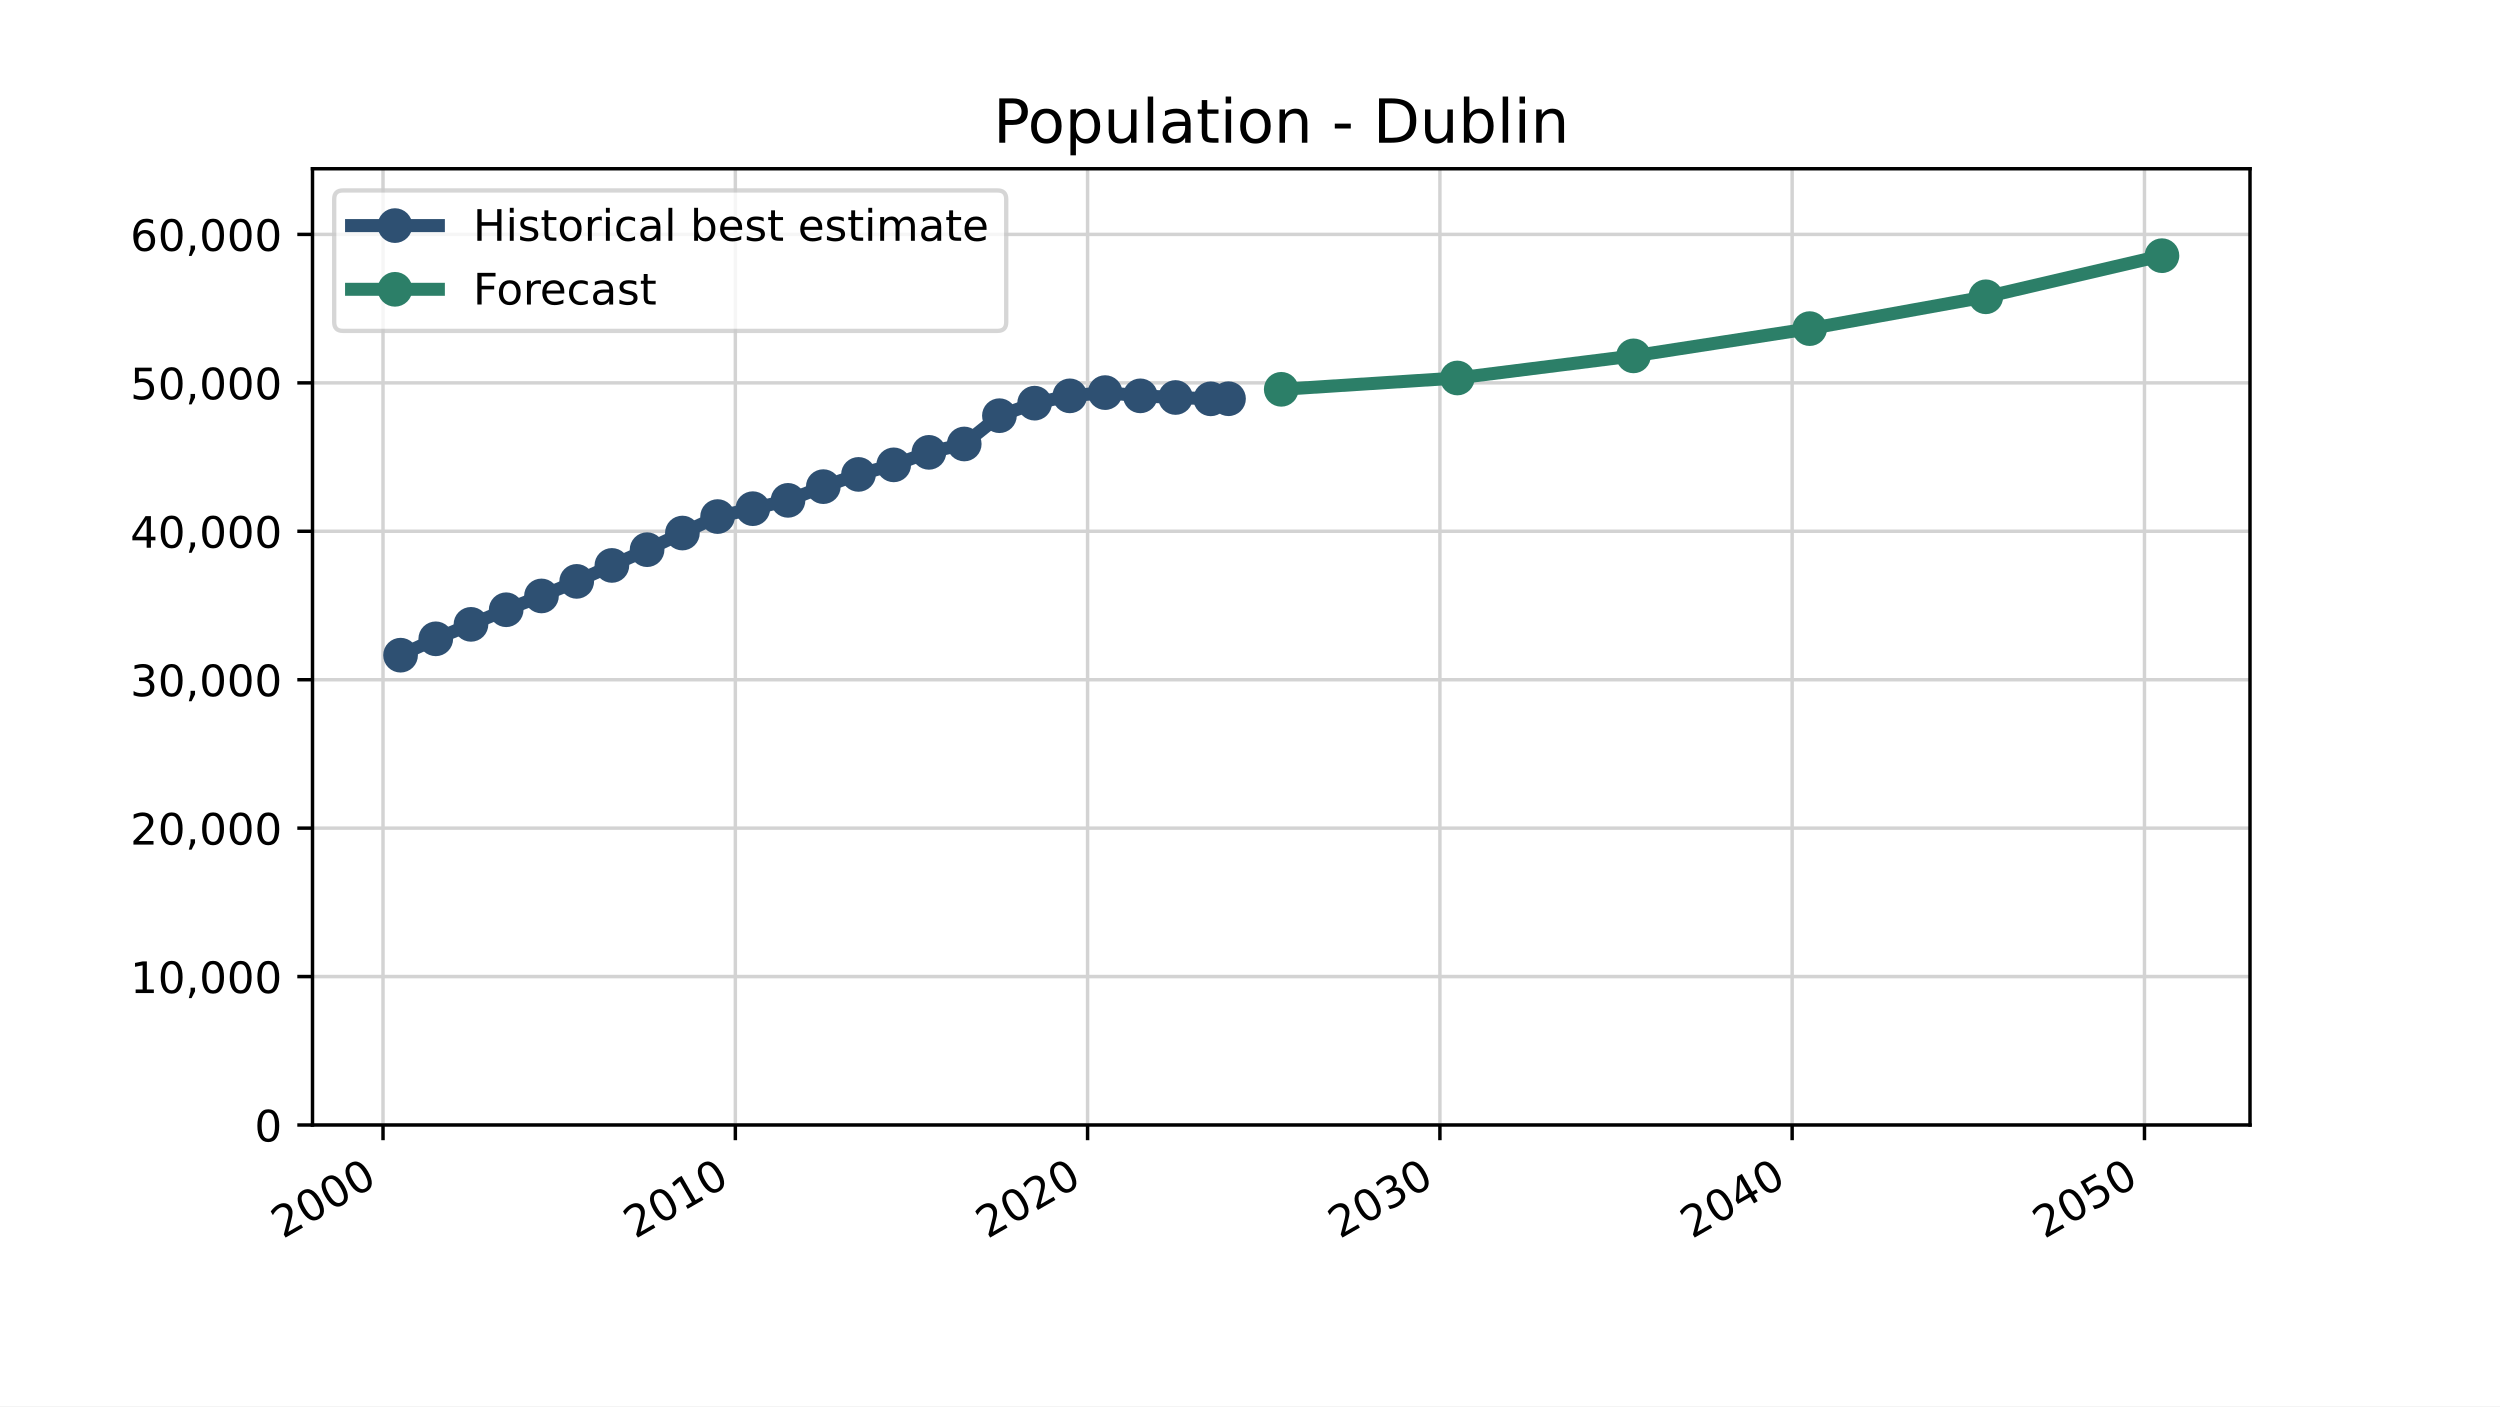
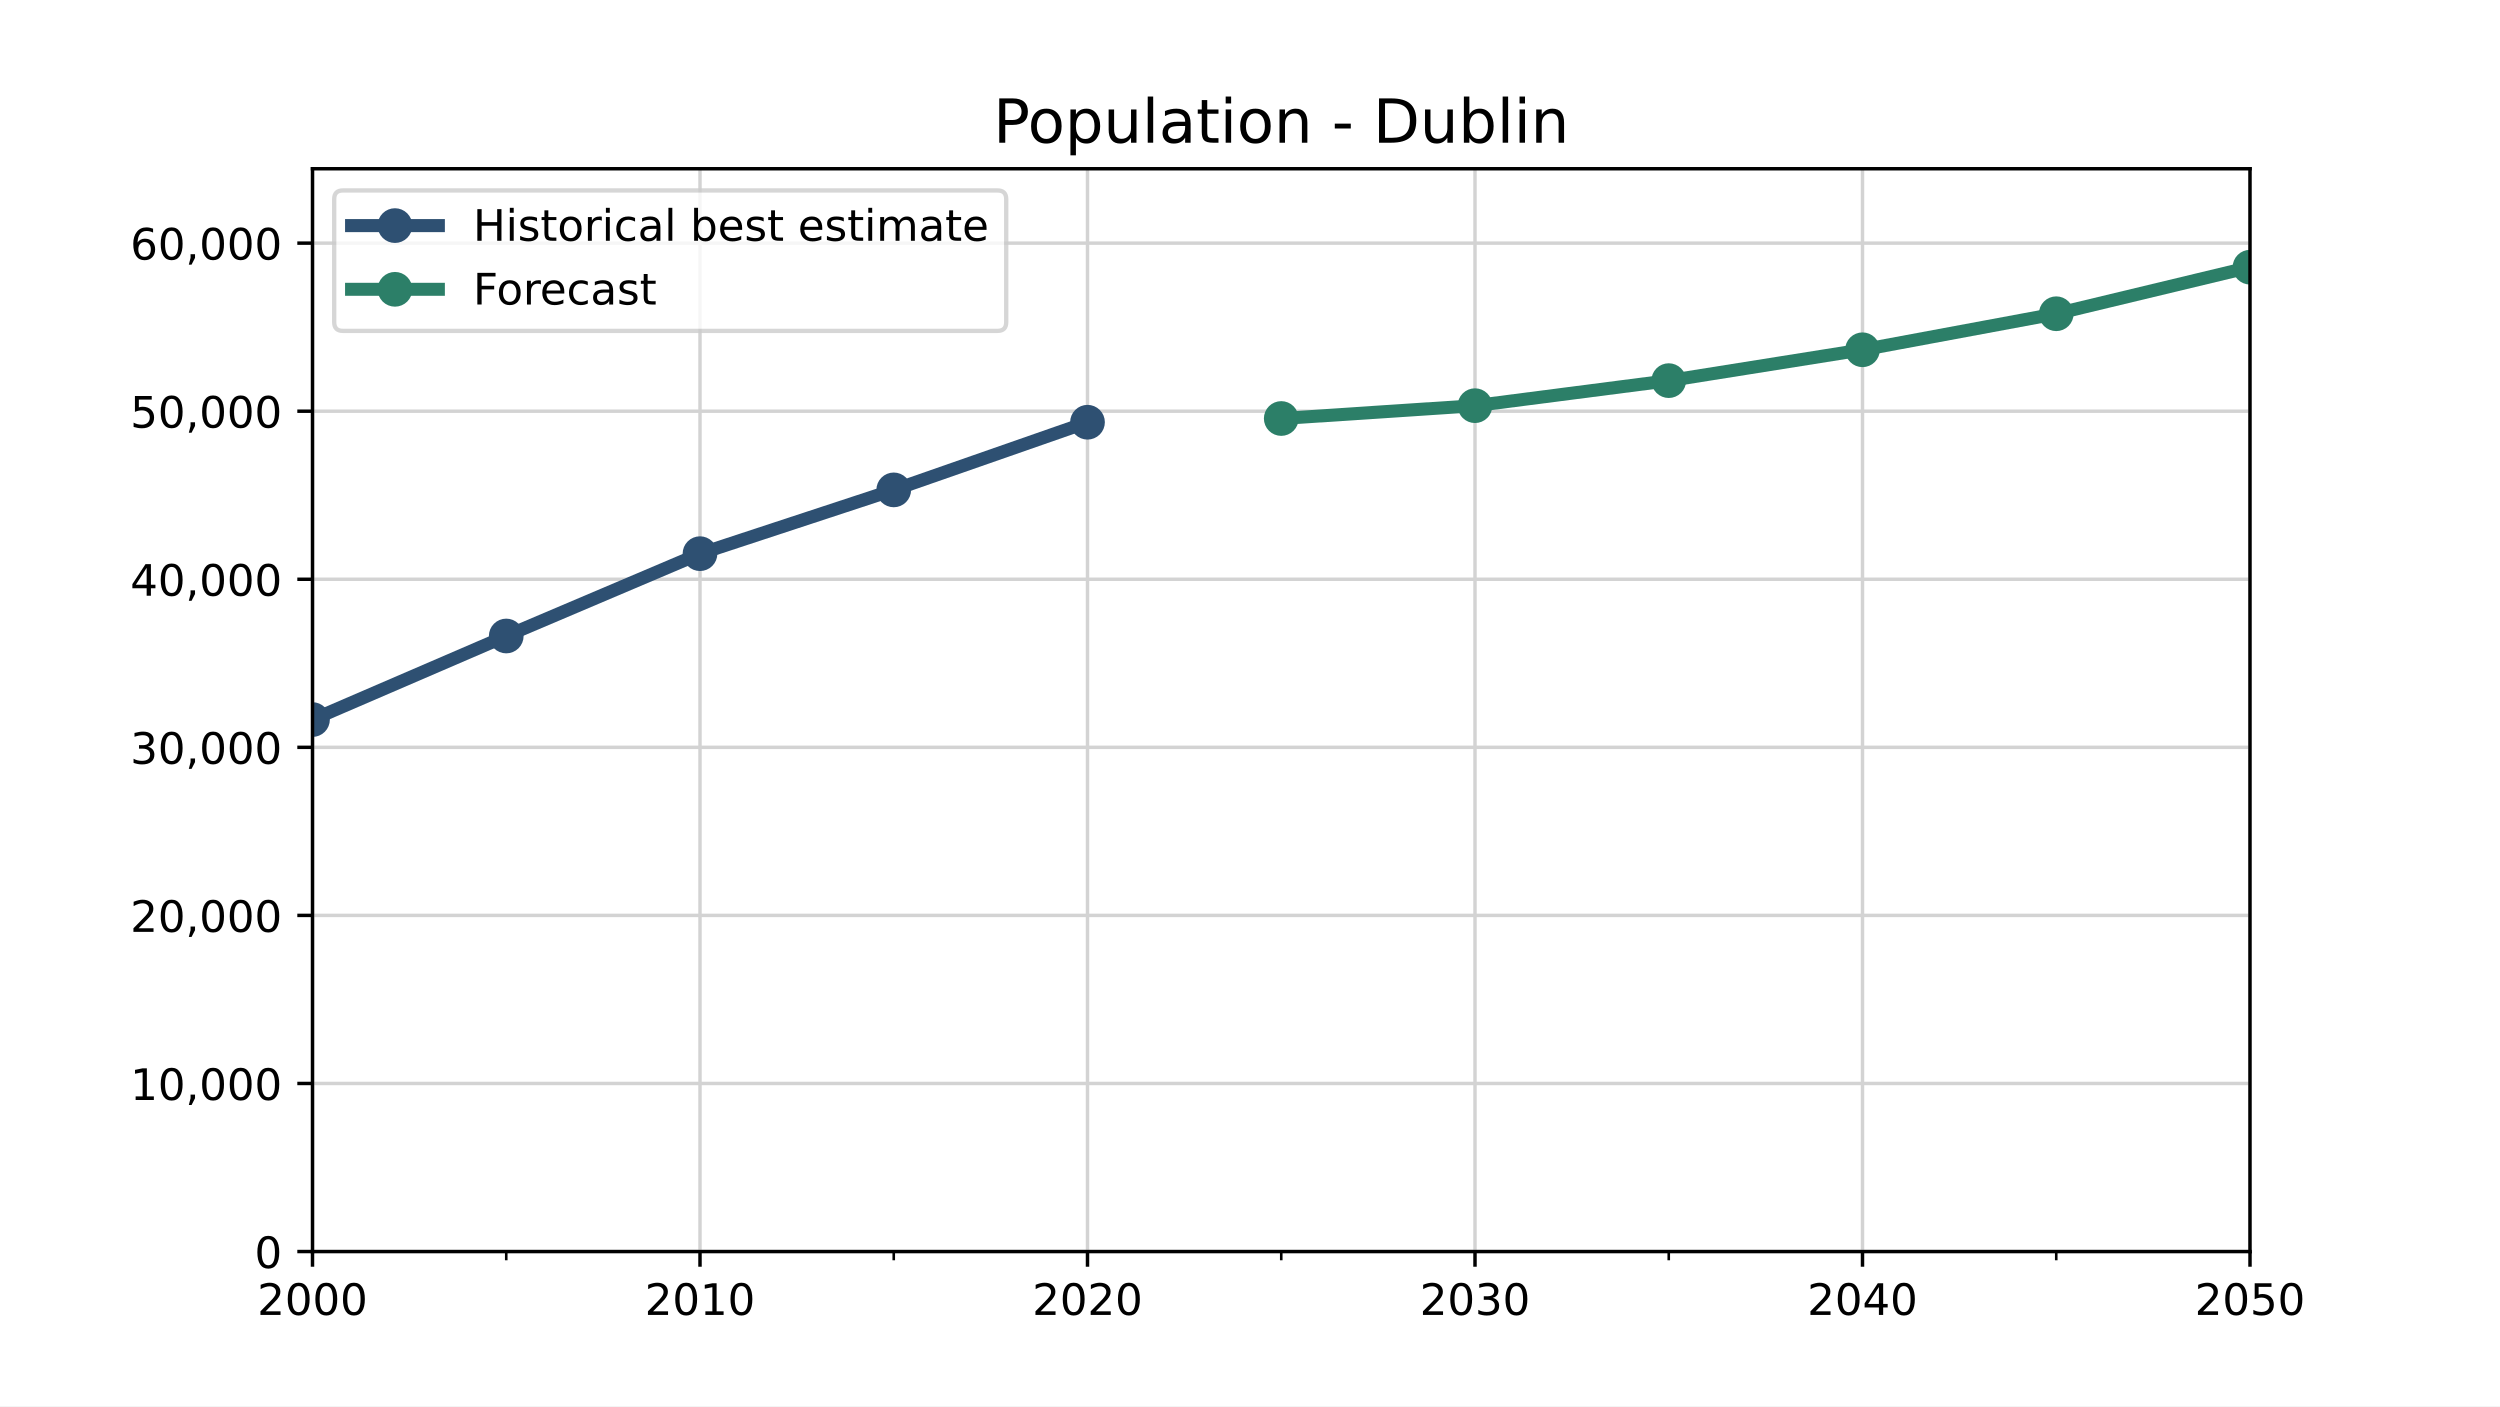
<svg xmlns="http://www.w3.org/2000/svg" xmlns:xlink="http://www.w3.org/1999/xlink" width="576pt" height="324pt" viewBox="0 0 576 324" version="1.1">
  <defs>
    <style type="text/css">*{stroke-linejoin: round; stroke-linecap: butt}</style>
  </defs>
  <g id="figure_1">
    <g id="patch_1">
      <path d="M 0 324  L 576 324  L 576 0  L 0 0  z " style="fill: #ffffff" />
    </g>
    <g id="axes_1">
      <g id="patch_2">
-         <path d="M 72 259.2  L 518.4 259.2  L 518.4 38.88  L 72 38.88  z " style="fill: #ffffff" />
+         <path d="M 72 288.36  L 518.4 288.36  L 518.4 38.88  L 72 38.88  z " style="fill: #ffffff" />
      </g>
      <g id="matplotlib.axis_1">
        <g id="xtick_1">
          <g id="line2d_1">
-             <path d="M 88.247 259.2  L 88.247 38.88  " clip-path="url(#p25bf46bda6)" style="fill: none; stroke: #d3d3d3; stroke-width: 0.8; stroke-linecap: square" />
+             <path d="M 72 288.36  L 72 38.88  " clip-path="url(#pf1522be9b4)" style="fill: none; stroke: #d3d3d3; stroke-width: 0.8; stroke-linecap: square" />
          </g>
          <g id="line2d_2">
            <defs>
-               <path id="m5a91d14d46" d="M 0 0  L 0 3.5  " style="stroke: #000000; stroke-width: 0.8" />
+               <path id="me14f0608e2" d="M 0 0  L 0 3.5  " style="stroke: #000000; stroke-width: 0.8" />
            </defs>
            <g>
-               <use xlink:href="#m5a91d14d46" x="88.247" y="259.2" style="stroke: #000000; stroke-width: 0.8" />
+               <use xlink:href="#me14f0608e2" x="72" y="288.36" style="stroke: #000000; stroke-width: 0.8" />
            </g>
          </g>
          <g id="text_1">
-             <g transform="translate(65.16631 285.5054) rotate(-30) scale(0.1 -0.1)">
+             <g transform="translate(59.275 302.9584) scale(0.1 -0.1)">
              <defs>
                <path id="DejaVuSans-32" d="M 1228 531  L 3431 531  L 3431 0  L 469 0  L 469 531  Q 828 903 1448 1529  Q 2069 2156 2228 2338  Q 2531 2678 2651 2914  Q 2772 3150 2772 3378  Q 2772 3750 2511 3984  Q 2250 4219 1831 4219  Q 1534 4219 1204 4116  Q 875 4013 500 3803  L 500 4441  Q 881 4594 1212 4672  Q 1544 4750 1819 4750  Q 2544 4750 2975 4387  Q 3406 4025 3406 3419  Q 3406 3131 3298 2873  Q 3191 2616 2906 2266  Q 2828 2175 2409 1742  Q 1991 1309 1228 531  z " transform="scale(0.015625)" />
                <path id="DejaVuSans-30" d="M 2034 4250  Q 1547 4250 1301 3770  Q 1056 3291 1056 2328  Q 1056 1369 1301 889  Q 1547 409 2034 409  Q 2525 409 2770 889  Q 3016 1369 3016 2328  Q 3016 3291 2770 3770  Q 2525 4250 2034 4250  z M 2034 4750  Q 2819 4750 3233 4129  Q 3647 3509 3647 2328  Q 3647 1150 3233 529  Q 2819 -91 2034 -91  Q 1250 -91 836 529  Q 422 1150 422 2328  Q 422 3509 836 4129  Q 1250 4750 2034 4750  z " transform="scale(0.015625)" />
              </defs>
              <use xlink:href="#DejaVuSans-32" />
              <use xlink:href="#DejaVuSans-30" x="63.623" />
              <use xlink:href="#DejaVuSans-30" x="127.246" />
              <use xlink:href="#DejaVuSans-30" x="190.869" />
            </g>
          </g>
        </g>
        <g id="xtick_2">
          <g id="line2d_3">
-             <path d="M 169.423 259.2  L 169.423 38.88  " clip-path="url(#p25bf46bda6)" style="fill: none; stroke: #d3d3d3; stroke-width: 0.8; stroke-linecap: square" />
+             <path d="M 161.28 288.36  L 161.28 38.88  " clip-path="url(#pf1522be9b4)" style="fill: none; stroke: #d3d3d3; stroke-width: 0.8; stroke-linecap: square" />
          </g>
          <g id="line2d_4">
            <g>
-               <use xlink:href="#m5a91d14d46" x="169.423" y="259.2" style="stroke: #000000; stroke-width: 0.8" />
+               <use xlink:href="#me14f0608e2" x="161.28" y="288.36" style="stroke: #000000; stroke-width: 0.8" />
            </g>
          </g>
          <g id="text_2">
-             <g transform="translate(146.3433 285.5054) rotate(-30) scale(0.1 -0.1)">
+             <g transform="translate(148.555 302.9584) scale(0.1 -0.1)">
              <defs>
                <path id="DejaVuSans-31" d="M 794 531  L 1825 531  L 1825 4091  L 703 3866  L 703 4441  L 1819 4666  L 2450 4666  L 2450 531  L 3481 531  L 3481 0  L 794 0  L 794 531  z " transform="scale(0.015625)" />
              </defs>
              <use xlink:href="#DejaVuSans-32" />
              <use xlink:href="#DejaVuSans-30" x="63.623" />
              <use xlink:href="#DejaVuSans-31" x="127.246" />
              <use xlink:href="#DejaVuSans-30" x="190.869" />
            </g>
          </g>
        </g>
        <g id="xtick_3">
          <g id="line2d_5">
-             <path d="M 250.578 259.2  L 250.578 38.88  " clip-path="url(#p25bf46bda6)" style="fill: none; stroke: #d3d3d3; stroke-width: 0.8; stroke-linecap: square" />
+             <path d="M 250.56 288.36  L 250.56 38.88  " clip-path="url(#pf1522be9b4)" style="fill: none; stroke: #d3d3d3; stroke-width: 0.8; stroke-linecap: square" />
          </g>
          <g id="line2d_6">
            <g>
-               <use xlink:href="#m5a91d14d46" x="250.578" y="259.2" style="stroke: #000000; stroke-width: 0.8" />
+               <use xlink:href="#me14f0608e2" x="250.56" y="288.36" style="stroke: #000000; stroke-width: 0.8" />
            </g>
          </g>
          <g id="text_3">
-             <g transform="translate(227.498 285.5054) rotate(-30) scale(0.1 -0.1)">
+             <g transform="translate(237.835 302.9584) scale(0.1 -0.1)">
              <use xlink:href="#DejaVuSans-32" />
              <use xlink:href="#DejaVuSans-30" x="63.623" />
              <use xlink:href="#DejaVuSans-32" x="127.246" />
              <use xlink:href="#DejaVuSans-30" x="190.869" />
            </g>
          </g>
        </g>
        <g id="xtick_4">
          <g id="line2d_7">
-             <path d="M 331.755 259.2  L 331.755 38.88  " clip-path="url(#p25bf46bda6)" style="fill: none; stroke: #d3d3d3; stroke-width: 0.8; stroke-linecap: square" />
+             <path d="M 339.84 288.36  L 339.84 38.88  " clip-path="url(#pf1522be9b4)" style="fill: none; stroke: #d3d3d3; stroke-width: 0.8; stroke-linecap: square" />
          </g>
          <g id="line2d_8">
            <g>
-               <use xlink:href="#m5a91d14d46" x="331.755" y="259.2" style="stroke: #000000; stroke-width: 0.8" />
+               <use xlink:href="#me14f0608e2" x="339.84" y="288.36" style="stroke: #000000; stroke-width: 0.8" />
            </g>
          </g>
          <g id="text_4">
-             <g transform="translate(308.675 285.5054) rotate(-30) scale(0.1 -0.1)">
+             <g transform="translate(327.115 302.9584) scale(0.1 -0.1)">
              <defs>
                <path id="DejaVuSans-33" d="M 2597 2516  Q 3050 2419 3304 2112  Q 3559 1806 3559 1356  Q 3559 666 3084 287  Q 2609 -91 1734 -91  Q 1441 -91 1130 -33  Q 819 25 488 141  L 488 750  Q 750 597 1062 519  Q 1375 441 1716 441  Q 2309 441 2620 675  Q 2931 909 2931 1356  Q 2931 1769 2642 2001  Q 2353 2234 1838 2234  L 1294 2234  L 1294 2753  L 1863 2753  Q 2328 2753 2575 2939  Q 2822 3125 2822 3475  Q 2822 3834 2567 4026  Q 2313 4219 1838 4219  Q 1578 4219 1281 4162  Q 984 4106 628 3988  L 628 4550  Q 988 4650 1302 4700  Q 1616 4750 1894 4750  Q 2613 4750 3031 4423  Q 3450 4097 3450 3541  Q 3450 3153 3228 2886  Q 3006 2619 2597 2516  z " transform="scale(0.015625)" />
              </defs>
              <use xlink:href="#DejaVuSans-32" />
              <use xlink:href="#DejaVuSans-30" x="63.623" />
              <use xlink:href="#DejaVuSans-33" x="127.246" />
              <use xlink:href="#DejaVuSans-30" x="190.869" />
            </g>
          </g>
        </g>
        <g id="xtick_5">
          <g id="line2d_9">
-             <path d="M 412.91 259.2  L 412.91 38.88  " clip-path="url(#p25bf46bda6)" style="fill: none; stroke: #d3d3d3; stroke-width: 0.8; stroke-linecap: square" />
+             <path d="M 429.12 288.36  L 429.12 38.88  " clip-path="url(#pf1522be9b4)" style="fill: none; stroke: #d3d3d3; stroke-width: 0.8; stroke-linecap: square" />
          </g>
          <g id="line2d_10">
            <g>
-               <use xlink:href="#m5a91d14d46" x="412.91" y="259.2" style="stroke: #000000; stroke-width: 0.8" />
+               <use xlink:href="#me14f0608e2" x="429.12" y="288.36" style="stroke: #000000; stroke-width: 0.8" />
            </g>
          </g>
          <g id="text_5">
-             <g transform="translate(389.8297 285.5054) rotate(-30) scale(0.1 -0.1)">
+             <g transform="translate(416.395 302.9584) scale(0.1 -0.1)">
              <defs>
                <path id="DejaVuSans-34" d="M 2419 4116  L 825 1625  L 2419 1625  L 2419 4116  z M 2253 4666  L 3047 4666  L 3047 1625  L 3713 1625  L 3713 1100  L 3047 1100  L 3047 0  L 2419 0  L 2419 1100  L 313 1100  L 313 1709  L 2253 4666  z " transform="scale(0.015625)" />
              </defs>
              <use xlink:href="#DejaVuSans-32" />
              <use xlink:href="#DejaVuSans-30" x="63.623" />
              <use xlink:href="#DejaVuSans-34" x="127.246" />
              <use xlink:href="#DejaVuSans-30" x="190.869" />
            </g>
          </g>
        </g>
        <g id="xtick_6">
          <g id="line2d_11">
-             <path d="M 494.087 259.2  L 494.087 38.88  " clip-path="url(#p25bf46bda6)" style="fill: none; stroke: #d3d3d3; stroke-width: 0.8; stroke-linecap: square" />
+             <path d="M 518.4 288.36  L 518.4 38.88  " clip-path="url(#pf1522be9b4)" style="fill: none; stroke: #d3d3d3; stroke-width: 0.8; stroke-linecap: square" />
          </g>
          <g id="line2d_12">
            <g>
-               <use xlink:href="#m5a91d14d46" x="494.087" y="259.2" style="stroke: #000000; stroke-width: 0.8" />
+               <use xlink:href="#me14f0608e2" x="518.4" y="288.36" style="stroke: #000000; stroke-width: 0.8" />
            </g>
          </g>
          <g id="text_6">
-             <g transform="translate(471.0067 285.5054) rotate(-30) scale(0.1 -0.1)">
+             <g transform="translate(505.675 302.9584) scale(0.1 -0.1)">
              <defs>
                <path id="DejaVuSans-35" d="M 691 4666  L 3169 4666  L 3169 4134  L 1269 4134  L 1269 2991  Q 1406 3038 1543 3061  Q 1681 3084 1819 3084  Q 2600 3084 3056 2656  Q 3513 2228 3513 1497  Q 3513 744 3044 326  Q 2575 -91 1722 -91  Q 1428 -91 1123 -41  Q 819 9 494 109  L 494 744  Q 775 591 1075 516  Q 1375 441 1709 441  Q 2250 441 2565 725  Q 2881 1009 2881 1497  Q 2881 1984 2565 2268  Q 2250 2553 1709 2553  Q 1456 2553 1204 2497  Q 953 2441 691 2322  L 691 4666  z " transform="scale(0.015625)" />
              </defs>
              <use xlink:href="#DejaVuSans-32" />
              <use xlink:href="#DejaVuSans-30" x="63.623" />
              <use xlink:href="#DejaVuSans-35" x="127.246" />
              <use xlink:href="#DejaVuSans-30" x="190.869" />
+             </g>
+           </g>
+         </g>
+         <g id="xtick_7">
+           <g id="line2d_13">
+             <defs>
+               <path id="m0f4f27600e" d="M 0 0  L 0 2  " style="stroke: #000000; stroke-width: 0.6" />
+             </defs>
+             <g>
+               <use xlink:href="#m0f4f27600e" x="116.64" y="288.36" style="stroke: #000000; stroke-width: 0.6" />
+             </g>
+           </g>
+         </g>
+         <g id="xtick_8">
+           <g id="line2d_14">
+             <g>
+               <use xlink:href="#m0f4f27600e" x="205.92" y="288.36" style="stroke: #000000; stroke-width: 0.6" />
+             </g>
+           </g>
+         </g>
+         <g id="xtick_9">
+           <g id="line2d_15">
+             <g>
+               <use xlink:href="#m0f4f27600e" x="295.2" y="288.36" style="stroke: #000000; stroke-width: 0.6" />
+             </g>
+           </g>
+         </g>
+         <g id="xtick_10">
+           <g id="line2d_16">
+             <g>
+               <use xlink:href="#m0f4f27600e" x="384.48" y="288.36" style="stroke: #000000; stroke-width: 0.6" />
+             </g>
+           </g>
+         </g>
+         <g id="xtick_11">
+           <g id="line2d_17">
+             <g>
+               <use xlink:href="#m0f4f27600e" x="473.76" y="288.36" style="stroke: #000000; stroke-width: 0.6" />
            </g>
          </g>
        </g>
      </g>
      <g id="matplotlib.axis_2">
        <g id="ytick_1">
-           <g id="line2d_13">
-             <path d="M 72 259.2  L 518.4 259.2  " clip-path="url(#p25bf46bda6)" style="fill: none; stroke: #d3d3d3; stroke-width: 0.8; stroke-linecap: square" />
-           </g>
-           <g id="line2d_14">
+           <g id="line2d_18">
+             <path d="M 72 288.36  L 518.4 288.36  " clip-path="url(#pf1522be9b4)" style="fill: none; stroke: #d3d3d3; stroke-width: 0.8; stroke-linecap: square" />
+           </g>
+           <g id="line2d_19">
            <defs>
-               <path id="m09540ecc4c" d="M 0 0  L -3.5 0  " style="stroke: #000000; stroke-width: 0.8" />
+               <path id="mf0dacd2953" d="M 0 0  L -3.5 0  " style="stroke: #000000; stroke-width: 0.8" />
            </defs>
            <g>
-               <use xlink:href="#m09540ecc4c" x="72" y="259.2" style="stroke: #000000; stroke-width: 0.8" />
+               <use xlink:href="#mf0dacd2953" x="72" y="288.36" style="stroke: #000000; stroke-width: 0.8" />
            </g>
          </g>
          <g id="text_7">
-             <g transform="translate(58.6375 262.9992) scale(0.1 -0.1)">
+             <g transform="translate(58.6375 292.1592) scale(0.1 -0.1)">
              <use xlink:href="#DejaVuSans-30" />
            </g>
          </g>
        </g>
        <g id="ytick_2">
-           <g id="line2d_15">
-             <path d="M 72 225.001  L 518.4 225.001  " clip-path="url(#p25bf46bda6)" style="fill: none; stroke: #d3d3d3; stroke-width: 0.8; stroke-linecap: square" />
-           </g>
-           <g id="line2d_16">
-             <g>
-               <use xlink:href="#m09540ecc4c" x="72" y="225.001" style="stroke: #000000; stroke-width: 0.8" />
+           <g id="line2d_20">
+             <path d="M 72 249.635  L 518.4 249.635  " clip-path="url(#pf1522be9b4)" style="fill: none; stroke: #d3d3d3; stroke-width: 0.8; stroke-linecap: square" />
+           </g>
+           <g id="line2d_21">
+             <g>
+               <use xlink:href="#mf0dacd2953" x="72" y="249.635" style="stroke: #000000; stroke-width: 0.8" />
            </g>
          </g>
          <g id="text_8">
-             <g transform="translate(30.00937 228.8006) scale(0.1 -0.1)">
+             <g transform="translate(30.00937 253.4343) scale(0.1 -0.1)">
              <defs>
                <path id="DejaVuSans-2c" d="M 750 794  L 1409 794  L 1409 256  L 897 -744  L 494 -744  L 750 256  L 750 794  z " transform="scale(0.015625)" />
              </defs>
              <use xlink:href="#DejaVuSans-31" />
              <use xlink:href="#DejaVuSans-30" x="63.623" />
              <use xlink:href="#DejaVuSans-2c" x="127.246" />
              <use xlink:href="#DejaVuSans-30" x="159.033" />
              <use xlink:href="#DejaVuSans-30" x="222.656" />
              <use xlink:href="#DejaVuSans-30" x="286.279" />
            </g>
          </g>
        </g>
        <g id="ytick_3">
-           <g id="line2d_17">
-             <path d="M 72 190.803  L 518.4 190.803  " clip-path="url(#p25bf46bda6)" style="fill: none; stroke: #d3d3d3; stroke-width: 0.8; stroke-linecap: square" />
-           </g>
-           <g id="line2d_18">
-             <g>
-               <use xlink:href="#m09540ecc4c" x="72" y="190.803" style="stroke: #000000; stroke-width: 0.8" />
+           <g id="line2d_22">
+             <path d="M 72 210.91  L 518.4 210.91  " clip-path="url(#pf1522be9b4)" style="fill: none; stroke: #d3d3d3; stroke-width: 0.8; stroke-linecap: square" />
+           </g>
+           <g id="line2d_23">
+             <g>
+               <use xlink:href="#mf0dacd2953" x="72" y="210.91" style="stroke: #000000; stroke-width: 0.8" />
            </g>
          </g>
          <g id="text_9">
-             <g transform="translate(30.00937 194.602) scale(0.1 -0.1)">
+             <g transform="translate(30.00937 214.7095) scale(0.1 -0.1)">
              <use xlink:href="#DejaVuSans-32" />
              <use xlink:href="#DejaVuSans-30" x="63.623" />
              <use xlink:href="#DejaVuSans-2c" x="127.246" />
              <use xlink:href="#DejaVuSans-30" x="159.033" />
              <use xlink:href="#DejaVuSans-30" x="222.656" />
              <use xlink:href="#DejaVuSans-30" x="286.279" />
            </g>
          </g>
        </g>
        <g id="ytick_4">
-           <g id="line2d_19">
-             <path d="M 72 156.604  L 518.4 156.604  " clip-path="url(#p25bf46bda6)" style="fill: none; stroke: #d3d3d3; stroke-width: 0.8; stroke-linecap: square" />
-           </g>
-           <g id="line2d_20">
-             <g>
-               <use xlink:href="#m09540ecc4c" x="72" y="156.604" style="stroke: #000000; stroke-width: 0.8" />
+           <g id="line2d_24">
+             <path d="M 72 172.185  L 518.4 172.185  " clip-path="url(#pf1522be9b4)" style="fill: none; stroke: #d3d3d3; stroke-width: 0.8; stroke-linecap: square" />
+           </g>
+           <g id="line2d_25">
+             <g>
+               <use xlink:href="#mf0dacd2953" x="72" y="172.185" style="stroke: #000000; stroke-width: 0.8" />
            </g>
          </g>
          <g id="text_10">
-             <g transform="translate(30.00937 160.4034) scale(0.1 -0.1)">
+             <g transform="translate(30.00937 175.9846) scale(0.1 -0.1)">
              <use xlink:href="#DejaVuSans-33" />
              <use xlink:href="#DejaVuSans-30" x="63.623" />
              <use xlink:href="#DejaVuSans-2c" x="127.246" />
              <use xlink:href="#DejaVuSans-30" x="159.033" />
              <use xlink:href="#DejaVuSans-30" x="222.656" />
              <use xlink:href="#DejaVuSans-30" x="286.279" />
            </g>
          </g>
        </g>
        <g id="ytick_5">
-           <g id="line2d_21">
-             <path d="M 72 122.406  L 518.4 122.406  " clip-path="url(#p25bf46bda6)" style="fill: none; stroke: #d3d3d3; stroke-width: 0.8; stroke-linecap: square" />
-           </g>
-           <g id="line2d_22">
-             <g>
-               <use xlink:href="#m09540ecc4c" x="72" y="122.406" style="stroke: #000000; stroke-width: 0.8" />
+           <g id="line2d_26">
+             <path d="M 72 133.46  L 518.4 133.46  " clip-path="url(#pf1522be9b4)" style="fill: none; stroke: #d3d3d3; stroke-width: 0.8; stroke-linecap: square" />
+           </g>
+           <g id="line2d_27">
+             <g>
+               <use xlink:href="#mf0dacd2953" x="72" y="133.46" style="stroke: #000000; stroke-width: 0.8" />
            </g>
          </g>
          <g id="text_11">
-             <g transform="translate(30.00937 126.2048) scale(0.1 -0.1)">
+             <g transform="translate(30.00937 137.2597) scale(0.1 -0.1)">
              <use xlink:href="#DejaVuSans-34" />
              <use xlink:href="#DejaVuSans-30" x="63.623" />
              <use xlink:href="#DejaVuSans-2c" x="127.246" />
              <use xlink:href="#DejaVuSans-30" x="159.033" />
              <use xlink:href="#DejaVuSans-30" x="222.656" />
              <use xlink:href="#DejaVuSans-30" x="286.279" />
            </g>
          </g>
        </g>
        <g id="ytick_6">
-           <g id="line2d_23">
-             <path d="M 72 88.207  L 518.4 88.207  " clip-path="url(#p25bf46bda6)" style="fill: none; stroke: #d3d3d3; stroke-width: 0.8; stroke-linecap: square" />
-           </g>
-           <g id="line2d_24">
-             <g>
-               <use xlink:href="#m09540ecc4c" x="72" y="88.207" style="stroke: #000000; stroke-width: 0.8" />
+           <g id="line2d_28">
+             <path d="M 72 94.736  L 518.4 94.736  " clip-path="url(#pf1522be9b4)" style="fill: none; stroke: #d3d3d3; stroke-width: 0.8; stroke-linecap: square" />
+           </g>
+           <g id="line2d_29">
+             <g>
+               <use xlink:href="#mf0dacd2953" x="72" y="94.736" style="stroke: #000000; stroke-width: 0.8" />
            </g>
          </g>
          <g id="text_12">
-             <g transform="translate(30.00937 92.00625) scale(0.1 -0.1)">
+             <g transform="translate(30.00937 98.53482) scale(0.1 -0.1)">
              <use xlink:href="#DejaVuSans-35" />
              <use xlink:href="#DejaVuSans-30" x="63.623" />
              <use xlink:href="#DejaVuSans-2c" x="127.246" />
              <use xlink:href="#DejaVuSans-30" x="159.033" />
              <use xlink:href="#DejaVuSans-30" x="222.656" />
              <use xlink:href="#DejaVuSans-30" x="286.279" />
            </g>
          </g>
        </g>
        <g id="ytick_7">
-           <g id="line2d_25">
-             <path d="M 72 54.008  L 518.4 54.008  " clip-path="url(#p25bf46bda6)" style="fill: none; stroke: #d3d3d3; stroke-width: 0.8; stroke-linecap: square" />
-           </g>
-           <g id="line2d_26">
-             <g>
-               <use xlink:href="#m09540ecc4c" x="72" y="54.008" style="stroke: #000000; stroke-width: 0.8" />
+           <g id="line2d_30">
+             <path d="M 72 56.011  L 518.4 56.011  " clip-path="url(#pf1522be9b4)" style="fill: none; stroke: #d3d3d3; stroke-width: 0.8; stroke-linecap: square" />
+           </g>
+           <g id="line2d_31">
+             <g>
+               <use xlink:href="#mf0dacd2953" x="72" y="56.011" style="stroke: #000000; stroke-width: 0.8" />
            </g>
          </g>
          <g id="text_13">
-             <g transform="translate(30.00937 57.80765) scale(0.1 -0.1)">
+             <g transform="translate(30.00937 59.80994) scale(0.1 -0.1)">
              <defs>
                <path id="DejaVuSans-36" d="M 2113 2584  Q 1688 2584 1439 2293  Q 1191 2003 1191 1497  Q 1191 994 1439 701  Q 1688 409 2113 409  Q 2538 409 2786 701  Q 3034 994 3034 1497  Q 3034 2003 2786 2293  Q 2538 2584 2113 2584  z M 3366 4563  L 3366 3988  Q 3128 4100 2886 4159  Q 2644 4219 2406 4219  Q 1781 4219 1451 3797  Q 1122 3375 1075 2522  Q 1259 2794 1537 2939  Q 1816 3084 2150 3084  Q 2853 3084 3261 2657  Q 3669 2231 3669 1497  Q 3669 778 3244 343  Q 2819 -91 2113 -91  Q 1303 -91 875 529  Q 447 1150 447 2328  Q 447 3434 972 4092  Q 1497 4750 2381 4750  Q 2619 4750 2861 4703  Q 3103 4656 3366 4563  z " transform="scale(0.015625)" />
              </defs>
              <use xlink:href="#DejaVuSans-36" />
              <use xlink:href="#DejaVuSans-30" x="63.623" />
              <use xlink:href="#DejaVuSans-2c" x="127.246" />
              <use xlink:href="#DejaVuSans-30" x="159.033" />
              <use xlink:href="#DejaVuSans-30" x="222.656" />
              <use xlink:href="#DejaVuSans-30" x="286.279" />
            </g>
          </g>
        </g>
      </g>
-       <g id="line2d_27">
-         <path d="M 92.291 150.955  L 100.402 147.183  L 108.513 143.852  L 116.624 140.486  L 124.757 137.306  L 132.868 133.951  L 140.979 130.275  L 149.09 126.646  L 157.224 122.813  L 165.335 119.017  L 173.446 117.201  L 181.557 115.282  L 189.69 112.122  L 197.801 109.304  L 205.912 107.102  L 214.023 104.222  L 222.156 102.293  L 230.267 95.775  L 238.378 92.889  L 246.489 91.203  L 254.623 90.454  L 262.734 91.203  L 270.845 91.582  L 278.956 91.89  L 283.045 91.866  " clip-path="url(#p25bf46bda6)" style="fill: none; stroke: #2e5072; stroke-width: 3; stroke-linecap: square" />
+       <g id="line2d_32">
+         <path d="M 72 165.788  L 116.64 146.534  L 161.28 127.567  L 205.92 112.87  L 250.56 97.28  " clip-path="url(#pf1522be9b4)" style="fill: none; stroke: #2e5072; stroke-width: 3; stroke-linecap: square" />
        <defs>
-           <path id="m996ae81754" d="M 0 3.5  C 0.928 3.5 1.819 3.131 2.475 2.475  C 3.131 1.819 3.5 0.928 3.5 0  C 3.5 -0.928 3.131 -1.819 2.475 -2.475  C 1.819 -3.131 0.928 -3.5 0 -3.5  C -0.928 -3.5 -1.819 -3.131 -2.475 -2.475  C -3.131 -1.819 -3.5 -0.928 -3.5 0  C -3.5 0.928 -3.131 1.819 -2.475 2.475  C -1.819 3.131 -0.928 3.5 0 3.5  z " style="stroke: #2e5072" />
+           <path id="mee8165e225" d="M 0 3.5  C 0.928 3.5 1.819 3.131 2.475 2.475  C 3.131 1.819 3.5 0.928 3.5 0  C 3.5 -0.928 3.131 -1.819 2.475 -2.475  C 1.819 -3.131 0.928 -3.5 0 -3.5  C -0.928 -3.5 -1.819 -3.131 -2.475 -2.475  C -3.131 -1.819 -3.5 -0.928 -3.5 0  C -3.5 0.928 -3.131 1.819 -2.475 2.475  C -1.819 3.131 -0.928 3.5 0 3.5  z " style="stroke: #2e5072" />
        </defs>
-         <g clip-path="url(#p25bf46bda6)">
-           <use xlink:href="#m996ae81754" x="92.291" y="150.955" style="fill: #2e5072; stroke: #2e5072" />
-           <use xlink:href="#m996ae81754" x="100.402" y="147.183" style="fill: #2e5072; stroke: #2e5072" />
-           <use xlink:href="#m996ae81754" x="108.513" y="143.852" style="fill: #2e5072; stroke: #2e5072" />
-           <use xlink:href="#m996ae81754" x="116.624" y="140.486" style="fill: #2e5072; stroke: #2e5072" />
-           <use xlink:href="#m996ae81754" x="124.757" y="137.306" style="fill: #2e5072; stroke: #2e5072" />
-           <use xlink:href="#m996ae81754" x="132.868" y="133.951" style="fill: #2e5072; stroke: #2e5072" />
-           <use xlink:href="#m996ae81754" x="140.979" y="130.275" style="fill: #2e5072; stroke: #2e5072" />
-           <use xlink:href="#m996ae81754" x="149.09" y="126.646" style="fill: #2e5072; stroke: #2e5072" />
-           <use xlink:href="#m996ae81754" x="157.224" y="122.813" style="fill: #2e5072; stroke: #2e5072" />
-           <use xlink:href="#m996ae81754" x="165.335" y="119.017" style="fill: #2e5072; stroke: #2e5072" />
-           <use xlink:href="#m996ae81754" x="173.446" y="117.201" style="fill: #2e5072; stroke: #2e5072" />
-           <use xlink:href="#m996ae81754" x="181.557" y="115.282" style="fill: #2e5072; stroke: #2e5072" />
-           <use xlink:href="#m996ae81754" x="189.69" y="112.122" style="fill: #2e5072; stroke: #2e5072" />
-           <use xlink:href="#m996ae81754" x="197.801" y="109.304" style="fill: #2e5072; stroke: #2e5072" />
-           <use xlink:href="#m996ae81754" x="205.912" y="107.102" style="fill: #2e5072; stroke: #2e5072" />
-           <use xlink:href="#m996ae81754" x="214.023" y="104.222" style="fill: #2e5072; stroke: #2e5072" />
-           <use xlink:href="#m996ae81754" x="222.156" y="102.293" style="fill: #2e5072; stroke: #2e5072" />
-           <use xlink:href="#m996ae81754" x="230.267" y="95.775" style="fill: #2e5072; stroke: #2e5072" />
-           <use xlink:href="#m996ae81754" x="238.378" y="92.889" style="fill: #2e5072; stroke: #2e5072" />
-           <use xlink:href="#m996ae81754" x="246.489" y="91.203" style="fill: #2e5072; stroke: #2e5072" />
-           <use xlink:href="#m996ae81754" x="254.623" y="90.454" style="fill: #2e5072; stroke: #2e5072" />
-           <use xlink:href="#m996ae81754" x="262.734" y="91.203" style="fill: #2e5072; stroke: #2e5072" />
-           <use xlink:href="#m996ae81754" x="270.845" y="91.582" style="fill: #2e5072; stroke: #2e5072" />
-           <use xlink:href="#m996ae81754" x="278.956" y="91.89" style="fill: #2e5072; stroke: #2e5072" />
-           <use xlink:href="#m996ae81754" x="283.045" y="91.866" style="fill: #2e5072; stroke: #2e5072" />
-         </g>
-       </g>
-       <g id="line2d_28">
-         <path d="M 295.2 89.698  L 335.777 87.089  L 376.355 81.993  L 416.954 75.714  L 457.532 68.382  L 498.109 58.909  " clip-path="url(#p25bf46bda6)" style="fill: none; stroke: #2c7f68; stroke-width: 3; stroke-linecap: square" />
+         <g clip-path="url(#pf1522be9b4)">
+           <use xlink:href="#mee8165e225" x="72" y="165.788" style="fill: #2e5072; stroke: #2e5072" />
+           <use xlink:href="#mee8165e225" x="116.64" y="146.534" style="fill: #2e5072; stroke: #2e5072" />
+           <use xlink:href="#mee8165e225" x="161.28" y="127.567" style="fill: #2e5072; stroke: #2e5072" />
+           <use xlink:href="#mee8165e225" x="205.92" y="112.87" style="fill: #2e5072; stroke: #2e5072" />
+           <use xlink:href="#mee8165e225" x="250.56" y="97.28" style="fill: #2e5072; stroke: #2e5072" />
+         </g>
+       </g>
+       <g id="line2d_33">
+         <path d="M 295.2 96.424  L 339.84 93.469  L 384.48 87.699  L 429.12 80.589  L 473.76 72.287  L 518.4 61.56  " clip-path="url(#pf1522be9b4)" style="fill: none; stroke: #2c7f68; stroke-width: 3; stroke-linecap: square" />
        <defs>
-           <path id="mf5ad8dc600" d="M 0 3.5  C 0.928 3.5 1.819 3.131 2.475 2.475  C 3.131 1.819 3.5 0.928 3.5 0  C 3.5 -0.928 3.131 -1.819 2.475 -2.475  C 1.819 -3.131 0.928 -3.5 0 -3.5  C -0.928 -3.5 -1.819 -3.131 -2.475 -2.475  C -3.131 -1.819 -3.5 -0.928 -3.5 0  C -3.5 0.928 -3.131 1.819 -2.475 2.475  C -1.819 3.131 -0.928 3.5 0 3.5  z " style="stroke: #2c7f68" />
+           <path id="m70c898f45a" d="M 0 3.5  C 0.928 3.5 1.819 3.131 2.475 2.475  C 3.131 1.819 3.5 0.928 3.5 0  C 3.5 -0.928 3.131 -1.819 2.475 -2.475  C 1.819 -3.131 0.928 -3.5 0 -3.5  C -0.928 -3.5 -1.819 -3.131 -2.475 -2.475  C -3.131 -1.819 -3.5 -0.928 -3.5 0  C -3.5 0.928 -3.131 1.819 -2.475 2.475  C -1.819 3.131 -0.928 3.5 0 3.5  z " style="stroke: #2c7f68" />
        </defs>
-         <g clip-path="url(#p25bf46bda6)">
-           <use xlink:href="#mf5ad8dc600" x="295.2" y="89.698" style="fill: #2c7f68; stroke: #2c7f68" />
-           <use xlink:href="#mf5ad8dc600" x="335.777" y="87.089" style="fill: #2c7f68; stroke: #2c7f68" />
-           <use xlink:href="#mf5ad8dc600" x="376.355" y="81.993" style="fill: #2c7f68; stroke: #2c7f68" />
-           <use xlink:href="#mf5ad8dc600" x="416.954" y="75.714" style="fill: #2c7f68; stroke: #2c7f68" />
-           <use xlink:href="#mf5ad8dc600" x="457.532" y="68.382" style="fill: #2c7f68; stroke: #2c7f68" />
-           <use xlink:href="#mf5ad8dc600" x="498.109" y="58.909" style="fill: #2c7f68; stroke: #2c7f68" />
+         <g clip-path="url(#pf1522be9b4)">
+           <use xlink:href="#m70c898f45a" x="295.2" y="96.424" style="fill: #2c7f68; stroke: #2c7f68" />
+           <use xlink:href="#m70c898f45a" x="339.84" y="93.469" style="fill: #2c7f68; stroke: #2c7f68" />
+           <use xlink:href="#m70c898f45a" x="384.48" y="87.699" style="fill: #2c7f68; stroke: #2c7f68" />
+           <use xlink:href="#m70c898f45a" x="429.12" y="80.589" style="fill: #2c7f68; stroke: #2c7f68" />
+           <use xlink:href="#m70c898f45a" x="473.76" y="72.287" style="fill: #2c7f68; stroke: #2c7f68" />
+           <use xlink:href="#m70c898f45a" x="518.4" y="61.56" style="fill: #2c7f68; stroke: #2c7f68" />
        </g>
      </g>
      <g id="patch_3">
-         <path d="M 72 259.2  L 72 38.88  " style="fill: none; stroke: #000000; stroke-width: 0.8; stroke-linejoin: miter; stroke-linecap: square" />
+         <path d="M 72 288.36  L 72 38.88  " style="fill: none; stroke: #000000; stroke-width: 0.8; stroke-linejoin: miter; stroke-linecap: square" />
      </g>
      <g id="patch_4">
-         <path d="M 518.4 259.2  L 518.4 38.88  " style="fill: none; stroke: #000000; stroke-width: 0.8; stroke-linejoin: miter; stroke-linecap: square" />
+         <path d="M 518.4 288.36  L 518.4 38.88  " style="fill: none; stroke: #000000; stroke-width: 0.8; stroke-linejoin: miter; stroke-linecap: square" />
      </g>
      <g id="patch_5">
-         <path d="M 72 259.2  L 518.4 259.2  " style="fill: none; stroke: #000000; stroke-width: 0.8; stroke-linejoin: miter; stroke-linecap: square" />
+         <path d="M 72 288.36  L 518.4 288.36  " style="fill: none; stroke: #000000; stroke-width: 0.8; stroke-linejoin: miter; stroke-linecap: square" />
      </g>
      <g id="patch_6">
        <path d="M 72 38.88  L 518.4 38.88  " style="fill: none; stroke: #000000; stroke-width: 0.8; stroke-linejoin: miter; stroke-linecap: square" />
      </g>
      <g id="text_14">
        <g transform="translate(228.8564 32.88) scale(0.14 -0.14)">
          <defs>
            <path id="DejaVuSans-50" d="M 1259 4147  L 1259 2394  L 2053 2394  Q 2494 2394 2734 2622  Q 2975 2850 2975 3272  Q 2975 3691 2734 3919  Q 2494 4147 2053 4147  L 1259 4147  z M 628 4666  L 2053 4666  Q 2838 4666 3239 4311  Q 3641 3956 3641 3272  Q 3641 2581 3239 2228  Q 2838 1875 2053 1875  L 1259 1875  L 1259 0  L 628 0  L 628 4666  z " transform="scale(0.015625)" />
            <path id="DejaVuSans-6f" d="M 1959 3097  Q 1497 3097 1228 2736  Q 959 2375 959 1747  Q 959 1119 1226 758  Q 1494 397 1959 397  Q 2419 397 2687 759  Q 2956 1122 2956 1747  Q 2956 2369 2687 2733  Q 2419 3097 1959 3097  z M 1959 3584  Q 2709 3584 3137 3096  Q 3566 2609 3566 1747  Q 3566 888 3137 398  Q 2709 -91 1959 -91  Q 1206 -91 779 398  Q 353 888 353 1747  Q 353 2609 779 3096  Q 1206 3584 1959 3584  z " transform="scale(0.015625)" />
            <path id="DejaVuSans-70" d="M 1159 525  L 1159 -1331  L 581 -1331  L 581 3500  L 1159 3500  L 1159 2969  Q 1341 3281 1617 3432  Q 1894 3584 2278 3584  Q 2916 3584 3314 3078  Q 3713 2572 3713 1747  Q 3713 922 3314 415  Q 2916 -91 2278 -91  Q 1894 -91 1617 61  Q 1341 213 1159 525  z M 3116 1747  Q 3116 2381 2855 2742  Q 2594 3103 2138 3103  Q 1681 3103 1420 2742  Q 1159 2381 1159 1747  Q 1159 1113 1420 752  Q 1681 391 2138 391  Q 2594 391 2855 752  Q 3116 1113 3116 1747  z " transform="scale(0.015625)" />
            <path id="DejaVuSans-75" d="M 544 1381  L 544 3500  L 1119 3500  L 1119 1403  Q 1119 906 1312 657  Q 1506 409 1894 409  Q 2359 409 2629 706  Q 2900 1003 2900 1516  L 2900 3500  L 3475 3500  L 3475 0  L 2900 0  L 2900 538  Q 2691 219 2414 64  Q 2138 -91 1772 -91  Q 1169 -91 856 284  Q 544 659 544 1381  z M 1991 3584  L 1991 3584  z " transform="scale(0.015625)" />
            <path id="DejaVuSans-6c" d="M 603 4863  L 1178 4863  L 1178 0  L 603 0  L 603 4863  z " transform="scale(0.015625)" />
            <path id="DejaVuSans-61" d="M 2194 1759  Q 1497 1759 1228 1600  Q 959 1441 959 1056  Q 959 750 1161 570  Q 1363 391 1709 391  Q 2188 391 2477 730  Q 2766 1069 2766 1631  L 2766 1759  L 2194 1759  z M 3341 1997  L 3341 0  L 2766 0  L 2766 531  Q 2569 213 2275 61  Q 1981 -91 1556 -91  Q 1019 -91 701 211  Q 384 513 384 1019  Q 384 1609 779 1909  Q 1175 2209 1959 2209  L 2766 2209  L 2766 2266  Q 2766 2663 2505 2880  Q 2244 3097 1772 3097  Q 1472 3097 1187 3025  Q 903 2953 641 2809  L 641 3341  Q 956 3463 1253 3523  Q 1550 3584 1831 3584  Q 2591 3584 2966 3190  Q 3341 2797 3341 1997  z " transform="scale(0.015625)" />
            <path id="DejaVuSans-74" d="M 1172 4494  L 1172 3500  L 2356 3500  L 2356 3053  L 1172 3053  L 1172 1153  Q 1172 725 1289 603  Q 1406 481 1766 481  L 2356 481  L 2356 0  L 1766 0  Q 1100 0 847 248  Q 594 497 594 1153  L 594 3053  L 172 3053  L 172 3500  L 594 3500  L 594 4494  L 1172 4494  z " transform="scale(0.015625)" />
            <path id="DejaVuSans-69" d="M 603 3500  L 1178 3500  L 1178 0  L 603 0  L 603 3500  z M 603 4863  L 1178 4863  L 1178 4134  L 603 4134  L 603 4863  z " transform="scale(0.015625)" />
            <path id="DejaVuSans-6e" d="M 3513 2113  L 3513 0  L 2938 0  L 2938 2094  Q 2938 2591 2744 2837  Q 2550 3084 2163 3084  Q 1697 3084 1428 2787  Q 1159 2491 1159 1978  L 1159 0  L 581 0  L 581 3500  L 1159 3500  L 1159 2956  Q 1366 3272 1645 3428  Q 1925 3584 2291 3584  Q 2894 3584 3203 3211  Q 3513 2838 3513 2113  z " transform="scale(0.015625)" />
            <path id="DejaVuSans-20" transform="scale(0.015625)" />
            <path id="DejaVuSans-2d" d="M 313 2009  L 1997 2009  L 1997 1497  L 313 1497  L 313 2009  z " transform="scale(0.015625)" />
            <path id="DejaVuSans-44" d="M 1259 4147  L 1259 519  L 2022 519  Q 2988 519 3436 956  Q 3884 1394 3884 2338  Q 3884 3275 3436 3711  Q 2988 4147 2022 4147  L 1259 4147  z M 628 4666  L 1925 4666  Q 3281 4666 3915 4102  Q 4550 3538 4550 2338  Q 4550 1131 3912 565  Q 3275 0 1925 0  L 628 0  L 628 4666  z " transform="scale(0.015625)" />
            <path id="DejaVuSans-62" d="M 3116 1747  Q 3116 2381 2855 2742  Q 2594 3103 2138 3103  Q 1681 3103 1420 2742  Q 1159 2381 1159 1747  Q 1159 1113 1420 752  Q 1681 391 2138 391  Q 2594 391 2855 752  Q 3116 1113 3116 1747  z M 1159 2969  Q 1341 3281 1617 3432  Q 1894 3584 2278 3584  Q 2916 3584 3314 3078  Q 3713 2572 3713 1747  Q 3713 922 3314 415  Q 2916 -91 2278 -91  Q 1894 -91 1617 61  Q 1341 213 1159 525  L 1159 0  L 581 0  L 581 4863  L 1159 4863  L 1159 2969  z " transform="scale(0.015625)" />
          </defs>
          <use xlink:href="#DejaVuSans-50" />
          <use xlink:href="#DejaVuSans-6f" x="56.678" />
          <use xlink:href="#DejaVuSans-70" x="117.859" />
          <use xlink:href="#DejaVuSans-75" x="181.336" />
          <use xlink:href="#DejaVuSans-6c" x="244.715" />
          <use xlink:href="#DejaVuSans-61" x="272.498" />
          <use xlink:href="#DejaVuSans-74" x="333.777" />
          <use xlink:href="#DejaVuSans-69" x="372.986" />
          <use xlink:href="#DejaVuSans-6f" x="400.77" />
          <use xlink:href="#DejaVuSans-6e" x="461.951" />
          <use xlink:href="#DejaVuSans-20" x="525.33" />
          <use xlink:href="#DejaVuSans-2d" x="557.117" />
          <use xlink:href="#DejaVuSans-20" x="593.201" />
          <use xlink:href="#DejaVuSans-44" x="624.988" />
          <use xlink:href="#DejaVuSans-75" x="701.99" />
          <use xlink:href="#DejaVuSans-62" x="765.369" />
          <use xlink:href="#DejaVuSans-6c" x="828.846" />
          <use xlink:href="#DejaVuSans-69" x="856.629" />
          <use xlink:href="#DejaVuSans-6e" x="884.412" />
        </g>
      </g>
      <g id="legend_1">
        <g id="patch_7">
          <path d="M 79 76.236  L 229.831 76.236  Q 231.831 76.236 231.831 74.236  L 231.831 45.88  Q 231.831 43.88 229.831 43.88  L 79 43.88  Q 77 43.88 77 45.88  L 77 74.236  Q 77 76.236 79 76.236  z " style="fill: #ffffff; opacity: 0.8; stroke: #cccccc; stroke-linejoin: miter" />
        </g>
-         <g id="line2d_29">
+         <g id="line2d_34">
          <path d="M 81 51.978  L 91 51.978  L 101 51.978  " style="fill: none; stroke: #2e5072; stroke-width: 3; stroke-linecap: square" />
          <g>
-             <use xlink:href="#m996ae81754" x="91" y="51.978" style="fill: #2e5072; stroke: #2e5072" />
+             <use xlink:href="#mee8165e225" x="91" y="51.978" style="fill: #2e5072; stroke: #2e5072" />
          </g>
        </g>
        <g id="text_15">
          <g transform="translate(109 55.47844) scale(0.1 -0.1)">
            <defs>
              <path id="DejaVuSans-48" d="M 628 4666  L 1259 4666  L 1259 2753  L 3553 2753  L 3553 4666  L 4184 4666  L 4184 0  L 3553 0  L 3553 2222  L 1259 2222  L 1259 0  L 628 0  L 628 4666  z " transform="scale(0.015625)" />
              <path id="DejaVuSans-73" d="M 2834 3397  L 2834 2853  Q 2591 2978 2328 3040  Q 2066 3103 1784 3103  Q 1356 3103 1142 2972  Q 928 2841 928 2578  Q 928 2378 1081 2264  Q 1234 2150 1697 2047  L 1894 2003  Q 2506 1872 2764 1633  Q 3022 1394 3022 966  Q 3022 478 2636 193  Q 2250 -91 1575 -91  Q 1294 -91 989 -36  Q 684 19 347 128  L 347 722  Q 666 556 975 473  Q 1284 391 1588 391  Q 1994 391 2212 530  Q 2431 669 2431 922  Q 2431 1156 2273 1281  Q 2116 1406 1581 1522  L 1381 1569  Q 847 1681 609 1914  Q 372 2147 372 2553  Q 372 3047 722 3315  Q 1072 3584 1716 3584  Q 2034 3584 2315 3537  Q 2597 3491 2834 3397  z " transform="scale(0.015625)" />
              <path id="DejaVuSans-72" d="M 2631 2963  Q 2534 3019 2420 3045  Q 2306 3072 2169 3072  Q 1681 3072 1420 2755  Q 1159 2438 1159 1844  L 1159 0  L 581 0  L 581 3500  L 1159 3500  L 1159 2956  Q 1341 3275 1631 3429  Q 1922 3584 2338 3584  Q 2397 3584 2469 3576  Q 2541 3569 2628 3553  L 2631 2963  z " transform="scale(0.015625)" />
              <path id="DejaVuSans-63" d="M 3122 3366  L 3122 2828  Q 2878 2963 2633 3030  Q 2388 3097 2138 3097  Q 1578 3097 1268 2742  Q 959 2388 959 1747  Q 959 1106 1268 751  Q 1578 397 2138 397  Q 2388 397 2633 464  Q 2878 531 3122 666  L 3122 134  Q 2881 22 2623 -34  Q 2366 -91 2075 -91  Q 1284 -91 818 406  Q 353 903 353 1747  Q 353 2603 823 3093  Q 1294 3584 2113 3584  Q 2378 3584 2631 3529  Q 2884 3475 3122 3366  z " transform="scale(0.015625)" />
              <path id="DejaVuSans-65" d="M 3597 1894  L 3597 1613  L 953 1613  Q 991 1019 1311 708  Q 1631 397 2203 397  Q 2534 397 2845 478  Q 3156 559 3463 722  L 3463 178  Q 3153 47 2828 -22  Q 2503 -91 2169 -91  Q 1331 -91 842 396  Q 353 884 353 1716  Q 353 2575 817 3079  Q 1281 3584 2069 3584  Q 2775 3584 3186 3129  Q 3597 2675 3597 1894  z M 3022 2063  Q 3016 2534 2758 2815  Q 2500 3097 2075 3097  Q 1594 3097 1305 2825  Q 1016 2553 972 2059  L 3022 2063  z " transform="scale(0.015625)" />
              <path id="DejaVuSans-6d" d="M 3328 2828  Q 3544 3216 3844 3400  Q 4144 3584 4550 3584  Q 5097 3584 5394 3201  Q 5691 2819 5691 2113  L 5691 0  L 5113 0  L 5113 2094  Q 5113 2597 4934 2840  Q 4756 3084 4391 3084  Q 3944 3084 3684 2787  Q 3425 2491 3425 1978  L 3425 0  L 2847 0  L 2847 2094  Q 2847 2600 2669 2842  Q 2491 3084 2119 3084  Q 1678 3084 1418 2786  Q 1159 2488 1159 1978  L 1159 0  L 581 0  L 581 3500  L 1159 3500  L 1159 2956  Q 1356 3278 1631 3431  Q 1906 3584 2284 3584  Q 2666 3584 2933 3390  Q 3200 3197 3328 2828  z " transform="scale(0.015625)" />
            </defs>
            <use xlink:href="#DejaVuSans-48" />
            <use xlink:href="#DejaVuSans-69" x="75.195" />
            <use xlink:href="#DejaVuSans-73" x="102.979" />
            <use xlink:href="#DejaVuSans-74" x="155.078" />
            <use xlink:href="#DejaVuSans-6f" x="194.287" />
            <use xlink:href="#DejaVuSans-72" x="255.469" />
            <use xlink:href="#DejaVuSans-69" x="296.582" />
            <use xlink:href="#DejaVuSans-63" x="324.365" />
            <use xlink:href="#DejaVuSans-61" x="379.346" />
            <use xlink:href="#DejaVuSans-6c" x="440.625" />
            <use xlink:href="#DejaVuSans-20" x="468.408" />
            <use xlink:href="#DejaVuSans-62" x="500.195" />
            <use xlink:href="#DejaVuSans-65" x="563.672" />
            <use xlink:href="#DejaVuSans-73" x="625.195" />
            <use xlink:href="#DejaVuSans-74" x="677.295" />
            <use xlink:href="#DejaVuSans-20" x="716.504" />
            <use xlink:href="#DejaVuSans-65" x="748.291" />
            <use xlink:href="#DejaVuSans-73" x="809.814" />
            <use xlink:href="#DejaVuSans-74" x="861.914" />
            <use xlink:href="#DejaVuSans-69" x="901.123" />
            <use xlink:href="#DejaVuSans-6d" x="928.906" />
            <use xlink:href="#DejaVuSans-61" x="1026.318" />
            <use xlink:href="#DejaVuSans-74" x="1087.598" />
            <use xlink:href="#DejaVuSans-65" x="1126.807" />
          </g>
        </g>
-         <g id="line2d_30">
+         <g id="line2d_35">
          <path d="M 81 66.657  L 91 66.657  L 101 66.657  " style="fill: none; stroke: #2c7f68; stroke-width: 3; stroke-linecap: square" />
          <g>
-             <use xlink:href="#mf5ad8dc600" x="91" y="66.657" style="fill: #2c7f68; stroke: #2c7f68" />
+             <use xlink:href="#m70c898f45a" x="91" y="66.657" style="fill: #2c7f68; stroke: #2c7f68" />
          </g>
        </g>
        <g id="text_16">
          <g transform="translate(109 70.15656) scale(0.1 -0.1)">
            <defs>
              <path id="DejaVuSans-46" d="M 628 4666  L 3309 4666  L 3309 4134  L 1259 4134  L 1259 2759  L 3109 2759  L 3109 2228  L 1259 2228  L 1259 0  L 628 0  L 628 4666  z " transform="scale(0.015625)" />
            </defs>
            <use xlink:href="#DejaVuSans-46" />
            <use xlink:href="#DejaVuSans-6f" x="53.895" />
            <use xlink:href="#DejaVuSans-72" x="115.076" />
            <use xlink:href="#DejaVuSans-65" x="153.939" />
            <use xlink:href="#DejaVuSans-63" x="215.463" />
            <use xlink:href="#DejaVuSans-61" x="270.443" />
            <use xlink:href="#DejaVuSans-73" x="331.723" />
            <use xlink:href="#DejaVuSans-74" x="383.822" />
          </g>
        </g>
      </g>
    </g>
  </g>
  <defs>
-     <clipPath id="p25bf46bda6">
-       <rect x="72" y="38.88" width="446.4" height="220.32" />
+     <clipPath id="pf1522be9b4">
+       <rect x="72" y="38.88" width="446.4" height="249.48" />
    </clipPath>
  </defs>
</svg>
